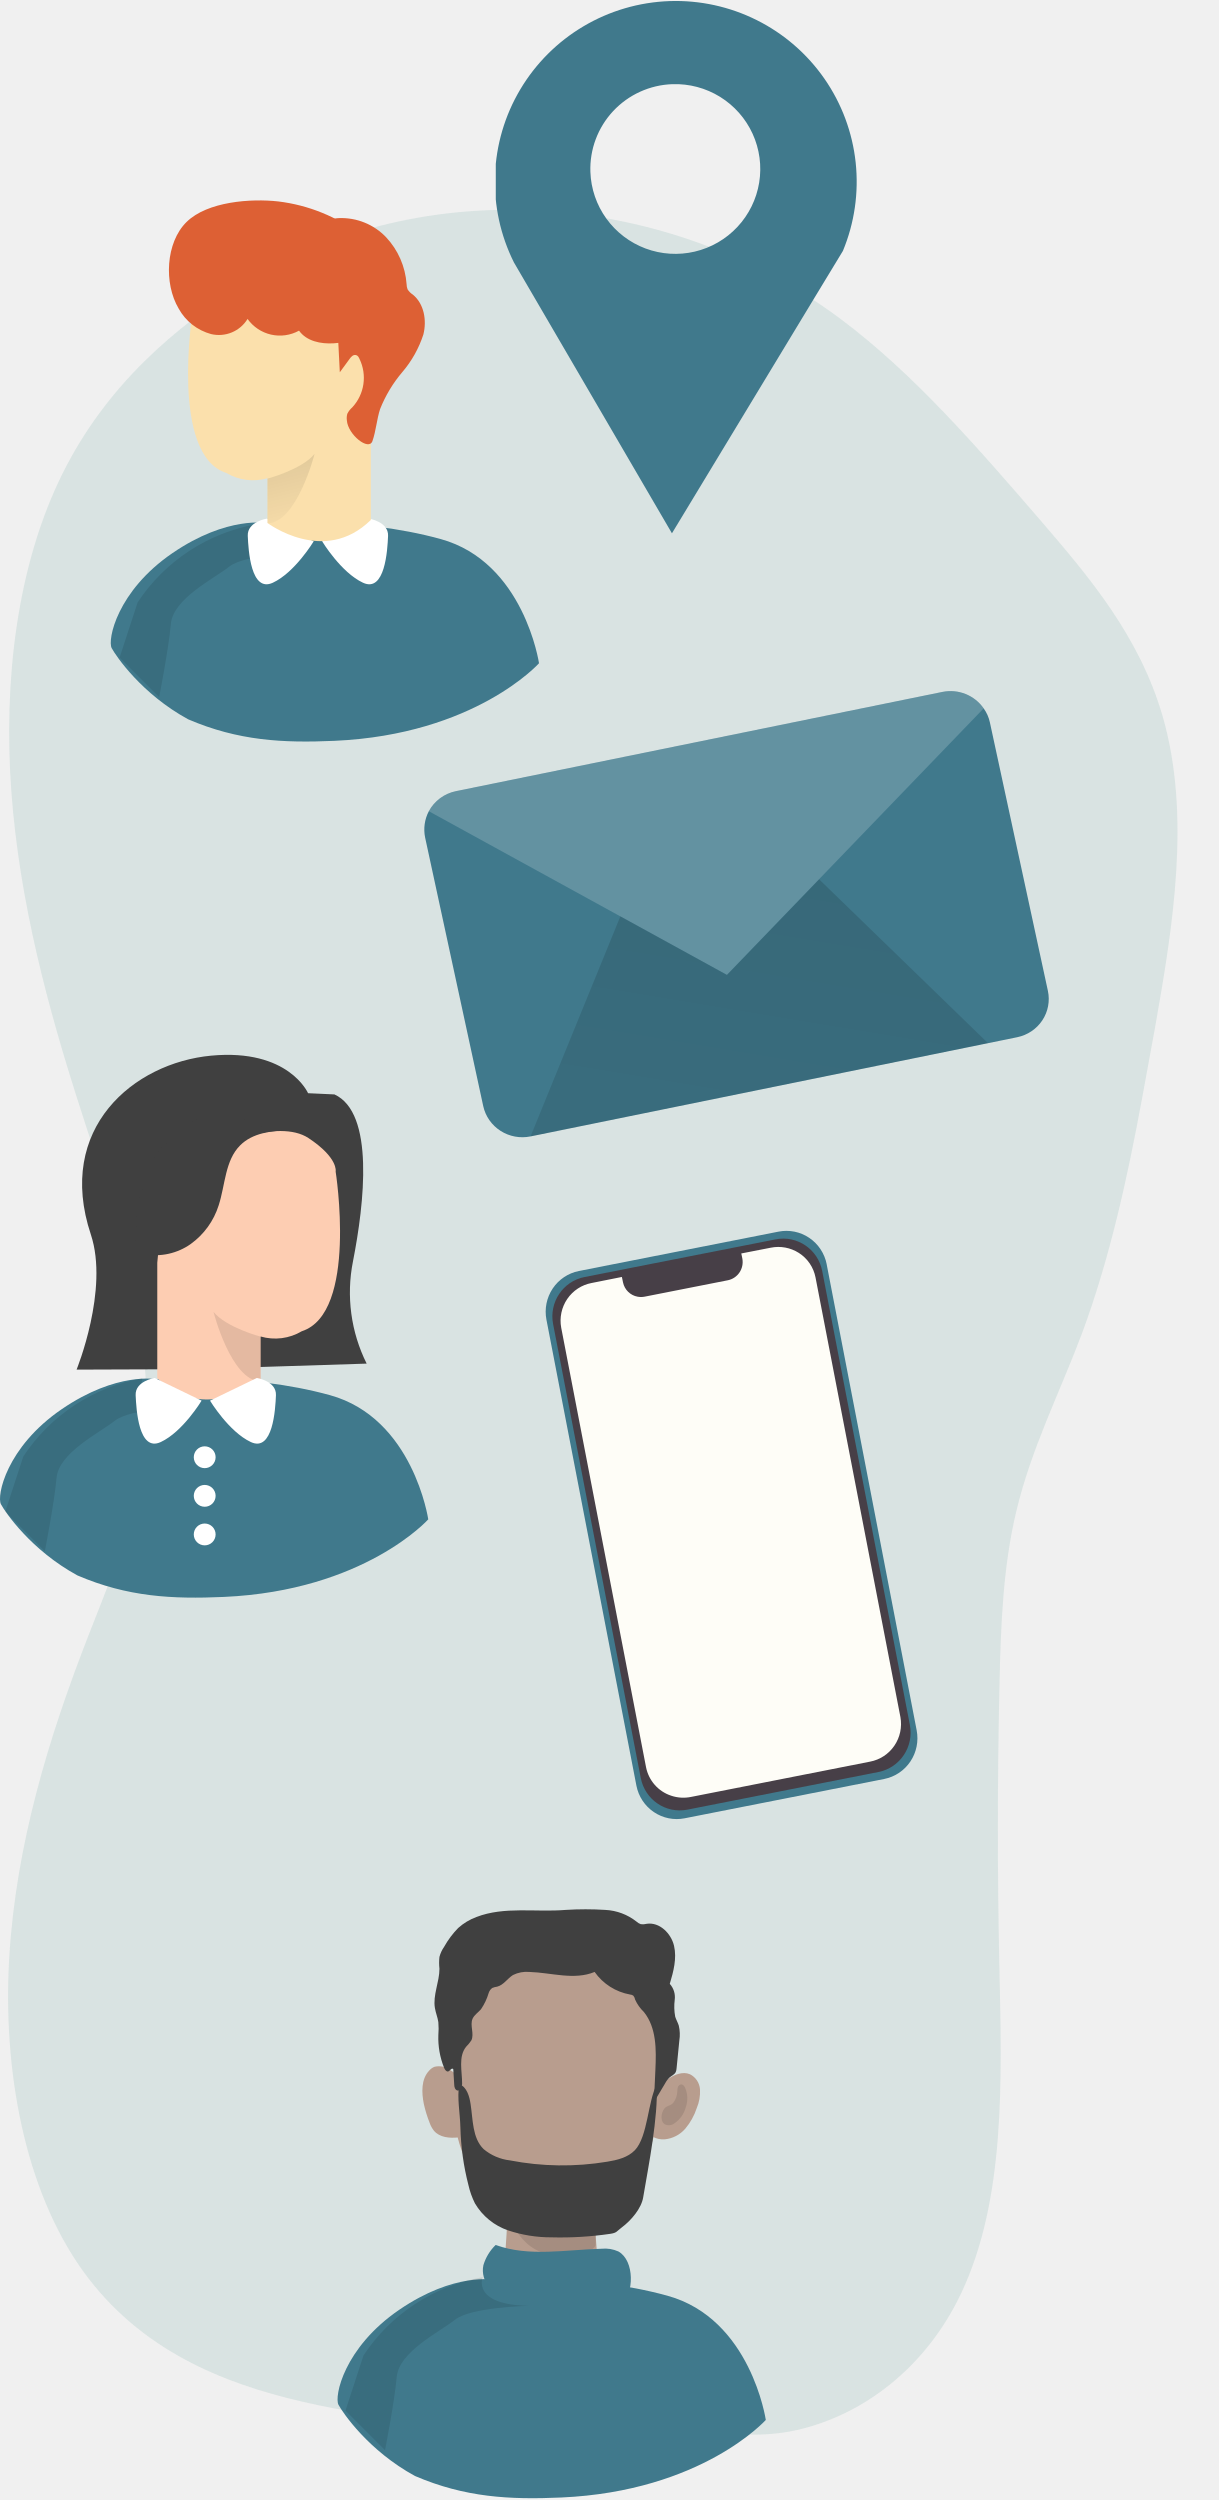
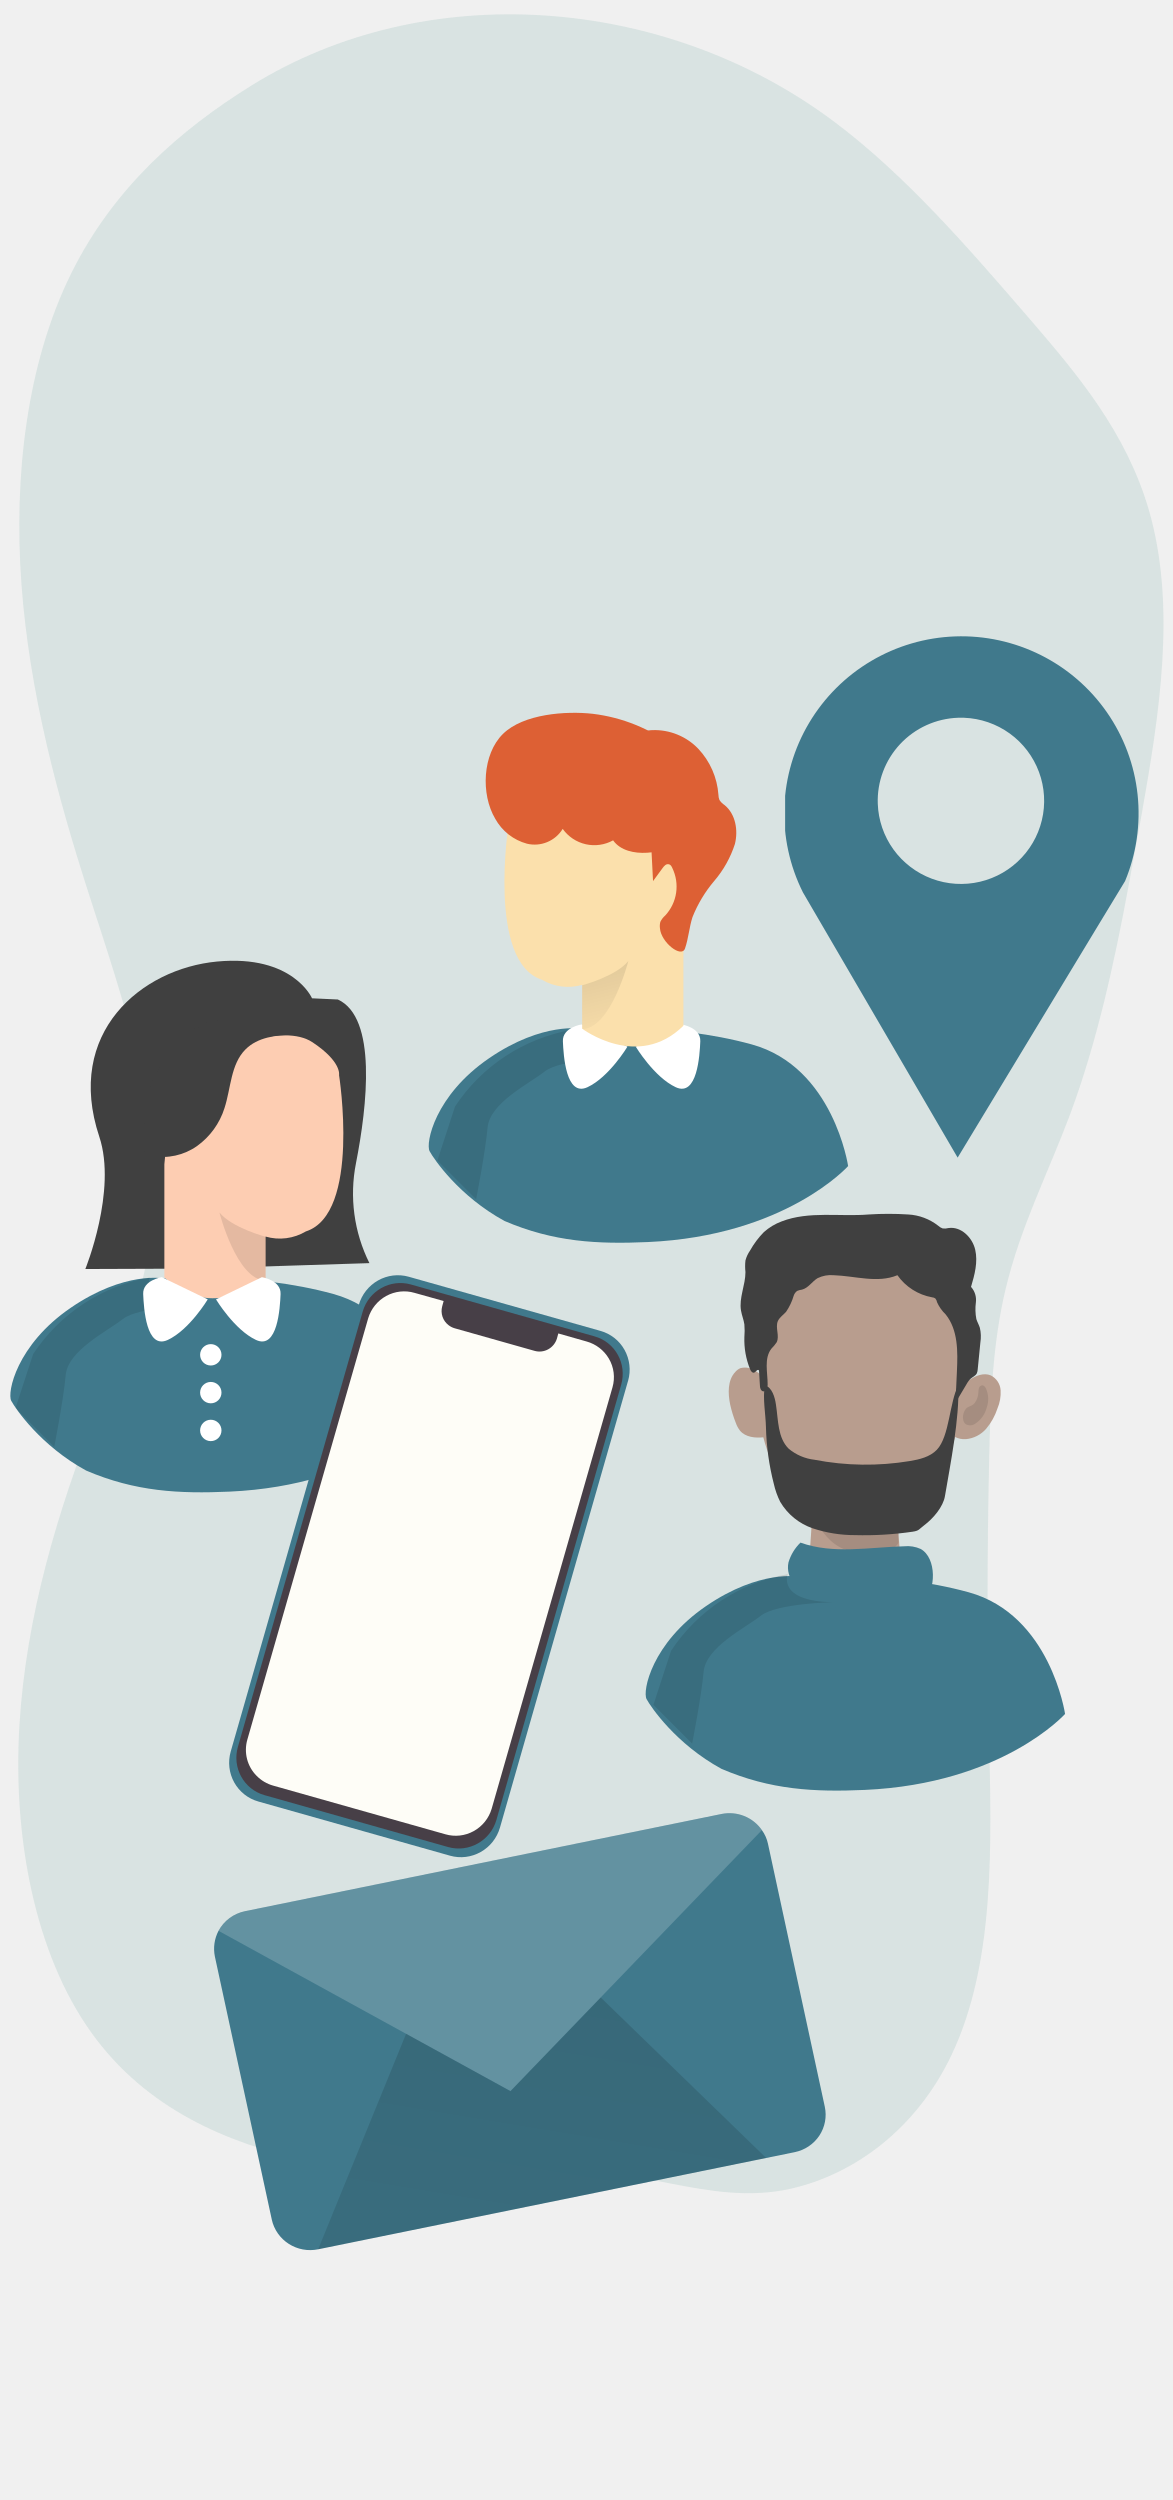
- <svg xmlns="http://www.w3.org/2000/svg" width="231" height="474" viewBox="0 0 231 474" fill="none">
-   <path opacity="0.18" d="M216.541 208.234L218.982 194.903C222.43 175.438 225.821 154.495 220.441 135.815C216.044 120.641 206.52 109.419 197.416 98.827C185.394 84.896 173.264 70.863 159.407 60.496C126.724 36.048 80.376 32.566 46.59 53.614C33.127 61.994 20.068 73.194 11.805 89.893C3.186 107.281 0.617 129.237 2.154 150.101C3.691 170.966 9.052 190.989 15.227 210.15C22.112 231.566 30.262 254.252 27.063 277.159C25.399 289.12 20.745 299.854 16.566 310.619C9.213 329.548 3.025 349.781 1.754 371.121C0.483 392.462 4.656 415.131 15.7 430.535C26.458 445.51 42.14 451.862 57.333 455.36C73.106 459.081 89.176 459.856 105.093 457.661C120.544 455.559 135.185 464.297 151.039 460.749C163.46 457.95 175.47 449.102 182.259 434.758C190.676 416.964 189.948 394.256 189.485 373.104C189.093 355.136 189.1 337.165 189.508 319.193C189.75 308.175 190.175 297.009 192.696 286.522C195.552 274.544 200.933 264.044 205.143 252.816C210.367 238.762 213.708 223.576 216.541 208.234Z" fill="#70A9A1" />
+ <svg xmlns="http://www.w3.org/2000/svg" width="227" height="484" viewBox="0 0 227 484" fill="none">
+   <path opacity="0.18" d="M218.541 171.234L220.982 157.903C224.43 138.438 227.821 117.495 222.441 98.815C218.044 83.641 208.52 72.419 199.416 61.827C187.394 47.896 175.264 33.863 161.407 23.496C128.724 -0.952 82.376 -4.433 48.59 16.614C35.127 24.994 22.068 36.194 13.805 52.893C5.186 70.281 2.617 92.237 4.154 113.101C5.691 133.966 11.052 153.989 17.227 173.15C24.112 194.566 32.262 217.252 29.063 240.159C27.399 252.12 22.745 262.854 18.566 273.619C11.213 292.548 5.025 312.781 3.754 334.121C2.483 355.462 6.656 378.131 17.7 393.535C28.458 408.51 44.14 414.862 59.333 418.36C75.106 422.081 91.176 422.856 107.093 420.661C122.544 418.559 137.185 427.297 153.039 423.749C165.46 420.95 177.47 412.102 184.259 397.758C192.676 379.964 191.948 357.256 191.485 336.104C191.093 318.136 191.1 300.165 191.508 282.193C191.75 271.175 192.175 260.009 194.696 249.522C197.552 237.544 202.933 227.045 207.143 215.816C212.367 201.762 215.708 186.576 218.541 171.234Z" fill="#70A9A1" />
+   <path d="M94.677 204.882C105.177 197.692 112.706 199.192 112.706 199.192C112.706 199.192 129.727 197.842 145.547 202.202C161.367 206.562 164.196 225.752 164.196 225.752C164.196 225.752 152.107 239.272 125.417 240.462C115.676 240.896 107.176 240.462 97.676 236.382C88.876 231.582 84.01 224.425 83.177 222.882C82.344 221.339 84.176 212.072 94.677 204.882Z" fill="#40798C" />
+   <path d="M110.696 199.382C110.696 199.382 108.516 204.592 119.386 204.812C119.386 204.812 108.516 205.032 105.476 207.422C102.436 209.812 94.826 213.502 94.396 218.292C93.966 223.082 92.177 232.182 92.177 232.182L84.677 224.682L88.096 214.212C90.656 210.332 93.98 207.016 97.867 204.466C101.753 201.916 106.118 200.186 110.696 199.382Z" fill="url(#paint0_linear)" fill-opacity="0.1" />
+   <path d="M112.586 198.332C112.586 198.332 108.856 198.902 108.976 201.602C109.096 204.302 109.546 212.432 113.736 210.482C117.926 208.532 121.476 202.632 121.476 202.632L112.586 198.332Z" fill="white" />
+   <path d="M131.957 198.332C131.957 198.332 135.687 198.902 135.577 201.602C135.467 204.302 134.997 212.432 130.817 210.482C126.637 208.532 123.077 202.632 123.077 202.632L131.957 198.332Z" fill="white" />
+   <path d="M98.487 159.412C98.487 159.412 94.247 186.242 104.907 189.672C106.069 190.363 107.361 190.808 108.703 190.98C110.045 191.152 111.407 191.047 112.707 190.672V199.152C112.707 199.152 123.477 207.292 132.307 198.582V176.752C132.307 176.752 131.307 163.402 128.637 164.822C128.027 165.162 122.637 164.602 121.757 154.822C121.757 154.822 109.377 149.322 103.647 153.102C97.917 156.882 98.487 159.412 98.487 159.412Z" fill="#FBE0AC" />
+   <path d="M95.877 158.512C96.525 159.689 97.404 160.723 98.46 161.553C99.517 162.383 100.73 162.991 102.027 163.342C103.334 163.654 104.707 163.544 105.948 163.028C107.189 162.513 108.235 161.618 108.937 160.472C110.008 161.975 111.594 163.032 113.394 163.442C115.194 163.851 117.081 163.584 118.697 162.692C120.117 164.692 122.827 165.242 125.257 165.092C128.372 164.952 131.339 163.72 133.637 161.612C134.754 160.544 135.607 159.231 136.127 157.776C136.648 156.322 136.823 154.766 136.637 153.232C136.107 149.642 133.397 146.752 130.497 144.582C125.913 141.089 120.479 138.883 114.757 138.192C109.587 137.612 101.327 138.192 97.367 142.092C93.407 145.992 93.047 153.752 95.877 158.512Z" fill="#DD6034" />
+   <path d="M112.707 190.752C112.707 190.752 119.237 189.032 121.647 186.052C121.647 186.052 118.317 199.122 112.707 199.232V190.752Z" fill="url(#paint1_linear)" fill-opacity="0.2" />
+   <path d="M125.957 161.332L126.427 170.582L128.287 168.042C128.567 167.652 128.947 167.232 129.417 167.312C129.887 167.392 129.997 167.722 130.157 168.042C130.882 169.532 131.14 171.207 130.898 172.847C130.655 174.487 129.923 176.015 128.797 177.232C128.401 177.573 128.077 177.992 127.847 178.462C127.735 178.869 127.708 179.294 127.767 179.712C127.957 182.412 131.937 185.582 132.617 183.622C133.297 181.662 133.427 179.532 134.067 177.552C135.08 175.005 136.502 172.64 138.277 170.552C140.07 168.456 141.429 166.026 142.277 163.402C142.937 160.742 142.417 157.612 140.277 155.862C139.875 155.605 139.534 155.264 139.277 154.862C139.155 154.542 139.091 154.204 139.087 153.862C138.85 150.54 137.476 147.4 135.197 144.972C134.05 143.772 132.663 142.829 131.125 142.205C129.588 141.581 127.935 141.291 126.277 141.352C125.715 141.355 125.162 141.485 124.657 141.732C124.197 142.05 123.81 142.461 123.518 142.938C123.227 143.415 123.04 143.948 122.967 144.502C121.897 149.502 124.217 154.502 125.087 159.582" fill="#DD6034" />
+   <path d="M13.677 253.199C24.177 246.009 31.706 247.509 31.706 247.509C31.706 247.509 48.727 246.159 64.546 250.519C80.367 254.879 83.197 274.069 83.197 274.069C83.197 274.069 71.106 287.589 44.416 288.779C34.676 289.213 26.176 288.779 16.676 284.699C7.876 279.899 3.01 272.742 2.177 271.199C1.344 269.655 3.176 260.388 13.677 253.199Z" fill="#40798C" />
+   <path d="M68.919 225.182C71.09 214.102 73.04 197.002 65.409 193.502L60.41 193.272C60.41 193.272 56.739 184.772 42.039 186.152C27.34 187.532 12.52 199.922 19.22 220.052C22.7 230.492 16.52 245.682 16.52 245.682L38.139 245.602L71.519 244.542C68.532 238.554 67.618 231.745 68.919 225.182V225.182Z" fill="#404040" />
+   <path d="M65.64 208.132C65.64 208.132 69.88 234.962 59.22 238.402C58.058 239.094 56.766 239.54 55.424 239.712C54.082 239.884 52.72 239.778 51.42 239.402V247.892C51.42 247.892 40.65 256.032 31.82 247.312V225.412C31.82 225.412 32.82 212.072 35.49 213.492C36.1 213.822 41.49 213.262 42.37 203.492C42.37 203.492 54.75 197.982 60.48 201.772C66.21 205.562 65.64 208.132 65.64 208.132Z" fill="#FDCDB2" />
+   <path d="M51.42 239.431C51.42 239.431 44.891 237.711 42.48 234.731C42.48 234.731 45.8 247.801 51.42 247.921V239.431Z" fill="black" fill-opacity="0.1" />
+   <path d="M56.77 200.351C53.46 200.351 49.86 200.821 47.53 203.161C44.65 206.051 44.72 210.651 43.46 214.531C42.529 217.488 40.666 220.063 38.15 221.871C36.889 222.76 35.465 223.388 33.959 223.719C32.453 224.051 30.896 224.079 29.38 223.801C29.068 223.769 28.767 223.673 28.493 223.52C28.22 223.367 27.98 223.16 27.79 222.911C27.579 222.463 27.506 221.962 27.58 221.471C27.87 215.971 28.52 210.281 31.36 205.571C32.944 202.967 35.133 200.782 37.74 199.201C39.254 198.234 40.96 197.607 42.74 197.361C46.24 196.961 49.64 198.521 52.81 200.051" fill="#404040" />
+   <path d="M50.7 247.262C50.7 247.262 54.43 247.832 54.32 250.532C54.21 253.232 53.74 261.362 49.56 259.412C45.38 257.462 41.82 251.562 41.82 251.562L50.7 247.262Z" fill="white" />
+   <path d="M40.81 264.362C41.953 264.362 42.88 263.435 42.88 262.292C42.88 261.148 41.953 260.222 40.81 260.222C39.667 260.222 38.74 261.148 38.74 262.292C38.74 263.435 39.667 264.362 40.81 264.362Z" fill="white" />
+   <path d="M40.81 271.682C41.953 271.682 42.88 270.755 42.88 269.612C42.88 268.468 41.953 267.542 40.81 267.542C39.667 267.542 38.74 268.468 38.74 269.612C38.74 270.755 39.667 271.682 40.81 271.682Z" fill="white" />
+   <path d="M40.81 279.001C41.953 279.001 42.88 278.075 42.88 276.931C42.88 275.788 41.953 274.861 40.81 274.861C39.667 274.861 38.74 275.788 38.74 276.931C38.74 278.075 39.667 279.001 40.81 279.001Z" fill="white" />
+   <path d="M29.02 247.312C29.02 247.312 26.84 252.522 37.709 252.742C37.709 252.742 26.84 252.962 23.799 255.352C20.759 257.742 13.149 261.432 12.72 266.222C12.29 271.012 10.5 280.111 10.5 280.111L3 272.611L6.42 262.142C8.979 258.262 12.304 254.945 16.19 252.395C20.076 249.845 24.442 248.115 29.02 247.312Z" fill="url(#paint2_linear)" fill-opacity="0.1" />
+   <path d="M31.33 247.262C31.33 247.262 27.6 247.832 27.72 250.532C27.84 253.232 28.29 261.362 32.48 259.412C36.67 257.462 40.22 251.562 40.22 251.562L31.33 247.262Z" fill="white" />
+   <path d="M136.677 310.947C147.177 303.758 154.706 305.258 154.706 305.258C154.706 305.258 171.727 303.908 187.547 308.268C203.367 312.628 206.196 331.818 206.196 331.818C206.196 331.818 194.107 345.338 167.417 346.528C157.676 346.962 149.176 346.528 139.676 342.447C130.876 337.647 126.01 330.491 125.177 328.947C124.344 327.404 126.176 318.137 136.677 310.947Z" fill="#40798C" />
+   <path d="M157.29 290.19C157.29 290.19 157.07 302.38 155.99 304.87C154.91 307.36 164.46 314.97 174.24 308.02L174.89 304.97C174.89 304.97 173.16 296.5 174.24 289.11C175.32 281.72 157.29 290.19 157.29 290.19Z" fill="#B89D8E" />
+   <path d="M157.14 291.79C157.14 291.79 158.85 299.98 166.09 300.55C173.33 301.12 173.92 298.67 173.92 298.67L174.1 288.17L157.14 291.79Z" fill="url(#paint3_linear)" fill-opacity="0.1" />
+   <path d="M146.28 265.43C145.864 265.129 145.387 264.922 144.882 264.826C144.377 264.729 143.858 264.744 143.36 264.87C142.974 265.031 142.631 265.281 142.36 265.6C140.84 267.21 140.92 269.75 141.36 271.92C141.631 273.137 141.998 274.331 142.46 275.49C142.645 276.028 142.919 276.532 143.27 276.98C144.34 278.27 146.27 278.44 147.92 278.25C148.416 278.25 148.905 278.132 149.347 277.906C149.788 277.68 150.17 277.352 150.46 276.95C150.611 276.605 150.699 276.236 150.72 275.86C151.14 271.49 150.11 267.75 146.28 265.43Z" fill="#B89D8E" />
+   <path d="M187.61 267.21C188.84 266.35 190.44 265.69 191.82 266.28C192.36 266.553 192.82 266.962 193.153 267.467C193.487 267.972 193.682 268.556 193.72 269.16C193.789 270.372 193.577 271.583 193.1 272.7C192.629 274.135 191.885 275.466 190.91 276.62C189.914 277.762 188.518 278.478 187.01 278.62C186.257 278.676 185.503 278.519 184.836 278.165C184.169 277.811 183.616 277.275 183.24 276.62C182.873 275.741 182.702 274.792 182.74 273.84C182.671 273.104 182.756 272.361 182.99 271.66C183.58 270.21 186.35 268.08 187.61 267.21Z" fill="#B89D8E" />
+   <path d="M186.34 271.32C184.78 284.39 177.51 295.15 166.63 295.15C155.75 295.15 146.93 284.48 146.93 271.32C146.93 258.16 153.93 243.32 164.81 243.32C175.69 243.32 189.52 244.59 186.34 271.32Z" fill="#B89D8E" />
+   <path d="M146.94 265.31L147.12 268.23C147.12 268.69 147.27 269.23 147.72 269.36C148.17 269.49 148.61 268.68 148.62 268.08C148.62 265.68 147.87 262.97 149.36 261.08C149.733 260.711 150.068 260.306 150.36 259.87C150.98 258.62 150.04 257.03 150.6 255.75C150.93 255.02 151.66 254.57 152.19 253.96C152.84 253.007 153.336 251.957 153.66 250.85C153.78 250.478 154.014 250.152 154.33 249.92C154.63 249.795 154.946 249.711 155.27 249.67C156.49 249.36 157.21 248.11 158.27 247.46C159.229 246.983 160.302 246.782 161.37 246.88C165.54 247.01 169.88 248.49 173.74 246.88C175.326 249.134 177.737 250.672 180.45 251.16C180.676 251.173 180.894 251.25 181.08 251.38C181.258 251.595 181.375 251.854 181.42 252.13C181.818 253.009 182.381 253.804 183.08 254.47C185.49 257.47 185.44 261.62 185.26 265.47L184.98 271.58L187.11 268C187.329 267.582 187.616 267.204 187.96 266.88C188.35 266.55 188.87 266.35 189.11 265.88C189.211 265.646 189.268 265.395 189.28 265.14L189.8 259.9C189.952 258.956 189.918 257.991 189.7 257.06C189.52 256.48 189.2 255.95 189.02 255.37C188.819 254.305 188.789 253.215 188.93 252.14C188.999 251.602 188.95 251.055 188.788 250.537C188.626 250.019 188.354 249.543 187.99 249.14C188.69 246.8 189.35 244.32 188.8 241.94C188.25 239.56 186.04 237.39 183.63 237.75C183.265 237.847 182.885 237.874 182.51 237.83C182.194 237.722 181.904 237.548 181.66 237.32C179.978 235.996 177.927 235.227 175.79 235.12C173.272 234.96 170.747 234.96 168.23 235.12C162.57 235.59 156.63 234.42 151.34 236.46C150.066 236.93 148.892 237.635 147.88 238.54C146.835 239.606 145.937 240.807 145.21 242.11C144.804 242.69 144.502 243.336 144.32 244.02C144.234 244.771 144.234 245.529 144.32 246.28C144.32 248.79 143.04 251.28 143.46 253.73C143.61 254.64 143.98 255.49 144.11 256.4C144.18 257.229 144.18 258.061 144.11 258.89C144.041 260.986 144.408 263.074 145.19 265.02C145.32 265.35 145.53 265.73 145.89 265.76C146.25 265.79 146.62 264.92 146.94 265.31Z" fill="#404040" />
+   <path d="M149.81 287.27C150.08 288.48 150.497 289.652 151.05 290.76C152.471 293.171 154.71 294.991 157.36 295.89C159.995 296.766 162.754 297.209 165.53 297.2C169.256 297.301 172.983 297.08 176.67 296.54C177.99 296.35 177.89 296.06 178.95 295.27C180.66 293.99 182.62 291.71 182.95 289.6C184.01 283.33 185.78 274.6 185.52 268.24C183.82 271.38 183.84 278.1 181.37 280.68C180.03 282.07 178.03 282.55 176.13 282.86C170.018 283.873 163.773 283.788 157.69 282.61C155.85 282.402 154.112 281.658 152.69 280.47C150.53 278.34 150.69 274.91 150.22 271.91C150.03 270.59 149.52 268.62 148.07 268.18C147.63 270.81 148.23 273.69 148.29 276.34C148.38 280.029 148.89 283.697 149.81 287.27V287.27Z" fill="#404040" />
+   <path d="M144.93 269.62C144.934 269.32 144.897 269.02 144.82 268.73C144.779 268.586 144.695 268.457 144.578 268.363C144.462 268.268 144.319 268.211 144.17 268.2C143.85 268.2 143.62 268.5 143.47 268.78C142.932 269.966 142.878 271.315 143.32 272.54C143.647 273.79 144.419 274.878 145.49 275.6C145.751 275.795 146.063 275.913 146.388 275.939C146.713 275.966 147.04 275.9 147.33 275.75C148.33 275.06 147.94 273.04 147.04 272.48C146.49 272.14 146.04 272.18 145.61 271.58C145.198 271.006 144.962 270.326 144.93 269.62V269.62Z" fill="url(#paint4_linear)" />
+   <path d="M189.411 269.62C189.406 269.32 189.443 269.02 189.521 268.73C189.561 268.586 189.646 268.457 189.762 268.363C189.878 268.268 190.021 268.211 190.171 268.2C190.491 268.2 190.721 268.5 190.871 268.78C191.408 269.966 191.462 271.315 191.021 272.54C190.693 273.79 189.921 274.878 188.851 275.6C188.589 275.795 188.277 275.913 187.952 275.939C187.627 275.966 187.3 275.9 187.011 275.75C186.011 275.06 186.411 273.04 187.301 272.48C187.851 272.14 188.301 272.18 188.731 271.58C189.142 271.006 189.378 270.326 189.411 269.62V269.62Z" fill="url(#paint5_linear)" fill-opacity="0.1" />
+   <path d="M178.25 299.88C177.248 299.426 176.144 299.247 175.05 299.36C168.3 299.54 161.32 300.94 154.97 298.65C153.881 299.707 153.083 301.026 152.65 302.48C152 305.55 154.59 308.4 157.39 309.8C162.12 312.18 167.66 312.13 172.94 311.8C175.01 311.68 177.25 311.47 178.79 310.07C181.24 307.89 181.37 301.63 178.25 299.88Z" fill="#40798C" />
+   <path d="M152.52 304.76C152.52 304.76 150.34 309.97 161.21 310.19C161.21 310.19 150.34 310.41 147.3 312.8C144.26 315.19 136.65 318.88 136.22 323.67C135.79 328.46 134 337.56 134 337.56L126.5 330.06L129.92 319.59C132.479 315.71 135.804 312.394 139.69 309.844C143.576 307.294 147.942 305.564 152.52 304.76Z" fill="url(#paint6_linear)" fill-opacity="0.1" />
+   <path d="M61.591 435.464L153.853 416.659C155.815 416.257 157.53 415.106 158.623 413.458C159.715 411.81 160.096 409.799 159.681 407.867L148.68 356.96C148.479 356.006 148.078 355.103 147.501 354.31C146.66 353.089 145.469 352.14 144.082 351.583C142.694 351.026 141.172 350.887 139.708 351.182L47.429 370.005C46.342 370.23 45.319 370.687 44.434 371.344C43.548 372.002 42.821 372.843 42.304 373.809C41.501 375.342 41.254 377.101 41.602 378.796L52.621 429.72C52.83 430.674 53.227 431.58 53.791 432.385C54.354 433.191 55.073 433.88 55.906 434.413C56.739 434.947 57.67 435.314 58.645 435.494C59.621 435.674 60.622 435.664 61.591 435.464Z" fill="#40798C" />
+   <path d="M42.304 373.809L98.826 404.841L147.501 354.31C146.66 353.089 145.469 352.14 144.082 351.583C142.694 351.026 141.172 350.887 139.708 351.182L47.429 370.005C46.342 370.23 45.319 370.687 44.434 371.344C43.548 372.002 42.821 372.843 42.304 373.809Z" fill="url(#paint7_linear)" fill-opacity="0.45" />
+   <path d="M116.3 386.714L148.316 417.771L61.592 435.464L78.623 393.736L98.827 404.841L116.3 386.714Z" fill="url(#paint8_linear)" fill-opacity="0.45" />
  <g clip-path="url(#clip0)">
-     <path d="M126.921 0.208C121.181 0.411 115.585 2.051 110.645 4.976C105.705 7.901 101.58 12.018 98.646 16.95C95.713 21.881 94.065 27.469 93.855 33.202C93.645 38.934 94.879 44.628 97.444 49.761L99.631 53.513L127.399 101.115L154.506 56.324L159.818 47.569C162.015 42.269 162.846 36.503 162.233 30.8C161.62 25.096 159.584 19.637 156.311 14.924C153.038 10.21 148.632 6.393 143.499 3.822C138.365 1.251 132.668 0.008 126.929 0.207L126.921 0.208ZM127.475 15.958C130.659 15.847 133.805 16.682 136.515 18.356C139.224 20.031 141.376 22.471 142.697 25.367C144.019 28.263 144.451 31.485 143.939 34.627C143.427 37.768 141.994 40.687 139.821 43.015C137.649 45.343 134.834 46.975 131.732 47.705C128.631 48.435 125.383 48.23 122.398 47.116C119.413 46.002 116.827 44.029 114.964 41.447C113.102 38.864 112.049 35.788 111.937 32.607C111.862 30.495 112.205 28.388 112.946 26.408C113.687 24.428 114.81 22.613 116.253 21.067C117.696 19.521 119.43 18.274 121.355 17.398C123.281 16.521 125.36 16.032 127.475 15.958Z" fill="#40798C" />
+     <path d="M121.588 267.341L96.792 353.824C96.217 355.828 94.877 357.526 93.066 358.546C91.255 359.567 89.121 359.825 87.134 359.264L50.013 348.772C48.025 348.214 46.346 346.885 45.342 345.074C44.339 343.264 44.095 341.121 44.662 339.116V339.116L69.467 252.617C70.041 250.614 71.38 248.916 73.19 247.895C75 246.874 77.132 246.615 79.119 247.174V247.174L116.238 257.658C117.223 257.932 118.143 258.4 118.946 259.033C119.749 259.667 120.419 260.455 120.917 261.351C121.415 262.248 121.732 263.236 121.849 264.259C121.967 265.282 121.883 266.32 121.602 267.313V267.313L121.588 267.341Z" fill="#40798C" />
+     <path d="M115.114 258.723L79.553 248.676C75.553 247.546 71.373 249.899 70.216 253.933L46.059 338.193C44.902 342.227 47.207 346.413 51.207 347.543L86.768 357.591C90.768 358.721 94.948 356.367 96.105 352.334L120.263 268.074C121.419 264.04 119.114 259.854 115.114 258.723Z" fill="#473F47" />
+     <path d="M118.577 268.592L95.183 350.184C94.634 352.028 93.381 353.584 91.7 354.508C90.018 355.433 88.046 355.651 86.217 355.114L52.9 345.7C51.676 345.361 50.565 344.704 49.677 343.795C48.786 342.903 48.15 341.786 47.833 340.56C47.517 339.334 47.532 338.042 47.877 336.818L71.279 255.224C71.831 253.379 73.087 251.824 74.77 250.9C76.453 249.977 78.427 249.76 80.257 250.299L85.889 251.875L85.605 252.917C85.43 253.579 85.453 254.278 85.671 254.924C85.89 255.57 86.295 256.135 86.834 256.547C87.192 256.828 87.601 257.036 88.039 257.16L103.506 261.53C104.389 261.778 105.335 261.666 106.142 261.219C106.949 260.773 107.552 260.026 107.821 259.141L108.091 258.156L113.584 259.719C115.378 260.22 116.909 261.394 117.862 263C118.356 263.83 118.675 264.755 118.798 265.717C118.921 266.679 118.846 267.657 118.577 268.592V268.592Z" fill="#FEFDF7" />
  </g>
-   <path d="M32.677 104.882C43.177 97.692 50.706 99.192 50.706 99.192C50.706 99.192 67.727 97.842 83.546 102.202C99.367 106.562 102.196 125.752 102.196 125.752C102.196 125.752 90.106 139.272 63.416 140.462C53.676 140.896 45.176 140.462 35.676 136.382C26.876 131.582 22.01 124.425 21.177 122.882C20.344 121.339 22.176 112.072 32.677 104.882Z" fill="#40798C" />
-   <path d="M48.696 99.382C48.696 99.382 46.516 104.592 57.386 104.812C57.386 104.812 46.516 105.032 43.476 107.422C40.436 109.812 32.826 113.502 32.396 118.292C31.966 123.082 30.177 132.182 30.177 132.182L22.677 124.682L26.096 114.212C28.656 110.332 31.98 107.016 35.867 104.466C39.753 101.916 44.118 100.186 48.696 99.382Z" fill="url(#paint0_linear)" fill-opacity="0.1" />
-   <path d="M50.587 98.332C50.587 98.332 46.856 98.902 46.977 101.602C47.096 104.302 47.547 112.432 51.736 110.482C55.926 108.532 59.477 102.632 59.477 102.632L50.587 98.332Z" fill="white" />
-   <path d="M69.957 98.332C69.957 98.332 73.687 98.902 73.577 101.602C73.467 104.302 72.997 112.432 68.817 110.482C64.637 108.532 61.077 102.632 61.077 102.632L69.957 98.332Z" fill="white" />
-   <path d="M36.487 59.412C36.487 59.412 32.247 86.242 42.907 89.672C44.069 90.363 45.361 90.808 46.703 90.98C48.044 91.152 49.407 91.047 50.707 90.672V99.152C50.707 99.152 61.477 107.292 70.307 98.582V76.752C70.307 76.752 69.307 63.402 66.637 64.822C66.027 65.162 60.637 64.602 59.757 54.822C59.757 54.822 47.377 49.322 41.647 53.102C35.917 56.882 36.487 59.412 36.487 59.412Z" fill="#FBE0AC" />
-   <path d="M33.877 58.512C34.525 59.689 35.404 60.723 36.46 61.553C37.517 62.383 38.73 62.991 40.027 63.342C41.334 63.654 42.707 63.544 43.948 63.028C45.189 62.513 46.235 61.618 46.937 60.472C48.008 61.975 49.594 63.032 51.394 63.442C53.194 63.851 55.081 63.584 56.697 62.692C58.117 64.692 60.827 65.242 63.257 65.092C66.372 64.952 69.339 63.72 71.637 61.612C72.754 60.544 73.607 59.231 74.127 57.776C74.648 56.322 74.823 54.766 74.637 53.232C74.107 49.642 71.397 46.752 68.497 44.582C63.913 41.089 58.479 38.883 52.757 38.192C47.587 37.612 39.327 38.192 35.367 42.092C31.407 45.992 31.047 53.752 33.877 58.512Z" fill="#DD6034" />
-   <path d="M50.707 90.752C50.707 90.752 57.237 89.032 59.647 86.052C59.647 86.052 56.317 99.122 50.707 99.232V90.752Z" fill="url(#paint1_linear)" fill-opacity="0.2" />
-   <path d="M63.957 61.332L64.427 70.582L66.287 68.042C66.567 67.652 66.947 67.232 67.417 67.312C67.887 67.392 67.997 67.722 68.157 68.042C68.882 69.532 69.14 71.207 68.898 72.847C68.655 74.487 67.923 76.015 66.797 77.232C66.401 77.573 66.077 77.992 65.847 78.462C65.735 78.869 65.708 79.294 65.767 79.712C65.957 82.412 69.937 85.582 70.617 83.622C71.297 81.662 71.427 79.532 72.067 77.552C73.08 75.005 74.502 72.64 76.277 70.552C78.07 68.456 79.429 66.026 80.277 63.402C80.937 60.742 80.417 57.612 78.277 55.862C77.875 55.605 77.534 55.264 77.277 54.862C77.155 54.542 77.091 54.204 77.087 53.862C76.85 50.54 75.476 47.4 73.197 44.972C72.05 43.772 70.663 42.829 69.125 42.205C67.588 41.581 65.935 41.291 64.277 41.352C63.715 41.355 63.162 41.485 62.657 41.732C62.197 42.05 61.809 42.461 61.519 42.938C61.227 43.415 61.039 43.948 60.967 44.502C59.897 49.502 62.217 54.502 63.087 59.582" fill="#DD6034" />
-   <path d="M11.677 267.199C22.177 260.009 29.706 261.509 29.706 261.509C29.706 261.509 46.727 260.159 62.547 264.519C78.367 268.879 81.197 288.069 81.197 288.069C81.197 288.069 69.106 301.589 42.416 302.779C32.676 303.213 24.176 302.779 14.676 298.699C5.876 293.899 1.01 286.742 0.177 285.199C-0.656 283.655 1.176 274.388 11.677 267.199Z" fill="#40798C" />
-   <path d="M66.919 239.182C69.09 228.102 71.04 211.002 63.41 207.502L58.41 207.272C58.41 207.272 54.739 198.772 40.039 200.152C25.34 201.532 10.52 213.922 17.22 234.052C20.7 244.492 14.52 259.682 14.52 259.682L36.139 259.602L69.519 258.542C66.532 252.554 65.618 245.745 66.919 239.182Z" fill="#404040" />
-   <path d="M63.64 222.132C63.64 222.132 67.88 248.962 57.22 252.402C56.058 253.094 54.766 253.54 53.424 253.712C52.082 253.884 50.72 253.778 49.42 253.402V261.892C49.42 261.892 38.65 270.032 29.82 261.312V239.412C29.82 239.412 30.82 226.072 33.49 227.492C34.1 227.822 39.49 227.262 40.37 217.492C40.37 217.492 52.75 211.982 58.48 215.772C64.21 219.562 63.64 222.132 63.64 222.132Z" fill="#FDCDB2" />
-   <path d="M49.42 253.431C49.42 253.431 42.891 251.711 40.48 248.731C40.48 248.731 43.8 261.801 49.42 261.921V253.431Z" fill="black" fill-opacity="0.1" />
-   <path d="M54.77 214.351C51.46 214.351 47.86 214.821 45.53 217.161C42.65 220.051 42.72 224.651 41.46 228.531C40.529 231.488 38.666 234.063 36.15 235.871C34.889 236.76 33.465 237.388 31.959 237.719C30.453 238.051 28.896 238.079 27.38 237.801C27.068 237.769 26.767 237.673 26.493 237.52C26.22 237.367 25.98 237.16 25.79 236.911C25.579 236.463 25.506 235.962 25.58 235.471C25.87 229.971 26.52 224.281 29.36 219.571C30.945 216.967 33.133 214.782 35.74 213.201C37.254 212.234 38.96 211.607 40.74 211.361C44.24 210.961 47.64 212.521 50.81 214.051" fill="#404040" />
-   <path d="M48.7 261.262C48.7 261.262 52.43 261.832 52.32 264.532C52.21 267.232 51.74 275.362 47.56 273.412C43.38 271.462 39.82 265.562 39.82 265.562L48.7 261.262Z" fill="white" />
-   <path d="M38.81 278.362C39.953 278.362 40.88 277.435 40.88 276.292C40.88 275.148 39.953 274.222 38.81 274.222C37.667 274.222 36.74 275.148 36.74 276.292C36.74 277.435 37.667 278.362 38.81 278.362Z" fill="white" />
-   <path d="M38.81 285.682C39.953 285.682 40.88 284.755 40.88 283.612C40.88 282.468 39.953 281.542 38.81 281.542C37.667 281.542 36.74 282.468 36.74 283.612C36.74 284.755 37.667 285.682 38.81 285.682Z" fill="white" />
-   <path d="M38.81 293.001C39.953 293.001 40.88 292.075 40.88 290.931C40.88 289.788 39.953 288.861 38.81 288.861C37.667 288.861 36.74 289.788 36.74 290.931C36.74 292.075 37.667 293.001 38.81 293.001Z" fill="white" />
-   <path d="M27.02 261.312C27.02 261.312 24.84 266.522 35.709 266.742C35.709 266.742 24.84 266.962 21.799 269.352C18.759 271.742 11.149 275.432 10.72 280.222C10.29 285.012 8.5 294.111 8.5 294.111L1 286.611L4.42 276.142C6.979 272.262 10.304 268.945 14.19 266.395C18.076 263.845 22.442 262.115 27.02 261.312Z" fill="url(#paint2_linear)" fill-opacity="0.1" />
-   <path d="M29.33 261.262C29.33 261.262 25.6 261.832 25.72 264.532C25.84 267.232 26.29 275.362 30.48 273.412C34.67 271.462 38.22 265.562 38.22 265.562L29.33 261.262Z" fill="white" />
-   <path d="M75.677 437.947C86.177 430.758 93.707 432.258 93.707 432.258C93.707 432.258 110.727 430.908 126.547 435.268C142.367 439.628 145.196 458.818 145.196 458.818C145.196 458.818 133.107 472.338 106.417 473.528C96.676 473.962 88.176 473.528 78.676 469.447C69.876 464.647 65.01 457.491 64.177 455.947C63.344 454.404 65.176 445.137 75.677 437.947Z" fill="#40798C" />
-   <path d="M96.29 417.19C96.29 417.19 96.07 429.38 94.99 431.87C93.91 434.36 103.46 441.97 113.24 435.02L113.89 431.97C113.89 431.97 112.16 423.5 113.24 416.11C114.32 408.72 96.29 417.19 96.29 417.19Z" fill="#B89D8E" />
-   <path d="M96.14 418.79C96.14 418.79 97.85 426.98 105.09 427.55C112.33 428.12 112.92 425.67 112.92 425.67L113.1 415.17L96.14 418.79Z" fill="url(#paint3_linear)" fill-opacity="0.1" />
-   <path d="M85.28 392.43C84.864 392.129 84.386 391.922 83.882 391.826C83.377 391.729 82.858 391.744 82.36 391.87C81.974 392.031 81.631 392.281 81.36 392.6C79.84 394.21 79.92 396.75 80.36 398.92C80.631 400.137 80.999 401.331 81.46 402.49C81.645 403.028 81.919 403.532 82.27 403.98C83.34 405.27 85.27 405.44 86.92 405.25C87.416 405.25 87.905 405.132 88.347 404.906C88.788 404.68 89.17 404.352 89.46 403.95C89.611 403.605 89.699 403.236 89.72 402.86C90.14 398.49 89.11 394.75 85.28 392.43Z" fill="#B89D8E" />
-   <path d="M126.61 394.21C127.84 393.35 129.44 392.69 130.82 393.28C131.36 393.553 131.82 393.962 132.153 394.467C132.487 394.972 132.682 395.556 132.72 396.16C132.789 397.372 132.577 398.583 132.1 399.7C131.629 401.135 130.885 402.466 129.91 403.62C128.914 404.762 127.518 405.478 126.01 405.62C125.257 405.676 124.503 405.519 123.836 405.165C123.169 404.811 122.616 404.275 122.24 403.62C121.873 402.741 121.702 401.792 121.74 400.84C121.671 400.104 121.756 399.361 121.99 398.66C122.58 397.21 125.35 395.08 126.61 394.21Z" fill="#B89D8E" />
-   <path d="M125.34 398.32C123.78 411.39 116.51 422.15 105.63 422.15C94.75 422.15 85.93 411.48 85.93 398.32C85.93 385.16 92.93 370.32 103.81 370.32C114.69 370.32 128.52 371.59 125.34 398.32Z" fill="#B89D8E" />
-   <path d="M85.94 392.31L86.12 395.23C86.12 395.69 86.27 396.23 86.72 396.36C87.17 396.49 87.61 395.68 87.62 395.08C87.62 392.68 86.87 389.97 88.36 388.08C88.733 387.711 89.067 387.306 89.36 386.87C89.98 385.62 89.04 384.03 89.6 382.75C89.93 382.02 90.66 381.57 91.19 380.96C91.84 380.007 92.336 378.957 92.66 377.85C92.78 377.478 93.014 377.152 93.33 376.92C93.63 376.795 93.947 376.711 94.27 376.67C95.49 376.36 96.21 375.11 97.27 374.46C98.229 373.983 99.302 373.782 100.37 373.88C104.54 374.01 108.88 375.49 112.74 373.88C114.326 376.134 116.737 377.672 119.45 378.16C119.676 378.173 119.894 378.25 120.08 378.38C120.258 378.595 120.375 378.854 120.42 379.13C120.818 380.009 121.381 380.804 122.08 381.47C124.49 384.47 124.44 388.62 124.26 392.47L123.98 398.58L126.11 395C126.329 394.582 126.616 394.204 126.96 393.88C127.35 393.55 127.87 393.35 128.11 392.88C128.211 392.646 128.268 392.395 128.28 392.14L128.8 386.9C128.952 385.956 128.918 384.991 128.7 384.06C128.52 383.48 128.2 382.95 128.02 382.37C127.819 381.305 127.789 380.215 127.93 379.14C127.999 378.602 127.95 378.055 127.788 377.537C127.626 377.019 127.354 376.543 126.99 376.14C127.69 373.8 128.35 371.32 127.8 368.94C127.25 366.56 125.04 364.39 122.63 364.75C122.265 364.847 121.885 364.874 121.51 364.83C121.194 364.722 120.904 364.548 120.66 364.32C118.978 362.996 116.927 362.227 114.79 362.12C112.272 361.96 109.747 361.96 107.23 362.12C101.57 362.59 95.63 361.42 90.34 363.46C89.066 363.93 87.892 364.635 86.88 365.54C85.835 366.606 84.937 367.807 84.21 369.11C83.803 369.69 83.502 370.336 83.32 371.02C83.234 371.771 83.234 372.529 83.32 373.28C83.32 375.79 82.04 378.28 82.46 380.73C82.61 381.64 82.98 382.49 83.11 383.4C83.18 384.229 83.18 385.061 83.11 385.89C83.041 387.986 83.408 390.074 84.19 392.02C84.32 392.35 84.53 392.73 84.89 392.76C85.25 392.79 85.62 391.92 85.94 392.31Z" fill="#404040" />
-   <path d="M88.81 414.27C89.08 415.48 89.497 416.652 90.05 417.76C91.471 420.171 93.71 421.991 96.36 422.89C98.995 423.766 101.754 424.209 104.53 424.2C108.256 424.301 111.983 424.08 115.67 423.54C116.99 423.35 116.89 423.06 117.95 422.27C119.66 420.99 121.62 418.71 121.95 416.6C123.01 410.33 124.78 401.6 124.52 395.24C122.82 398.38 122.84 405.1 120.37 407.68C119.03 409.07 117.03 409.55 115.13 409.86C109.018 410.873 102.773 410.788 96.69 409.61C94.85 409.402 93.112 408.658 91.69 407.47C89.53 405.34 89.69 401.91 89.22 398.91C89.03 397.59 88.52 395.62 87.07 395.18C86.63 397.81 87.23 400.69 87.29 403.34C87.379 407.029 87.889 410.697 88.81 414.27Z" fill="#404040" />
-   <path d="M83.93 396.62C83.934 396.32 83.897 396.02 83.82 395.73C83.779 395.586 83.695 395.457 83.578 395.363C83.462 395.268 83.319 395.211 83.17 395.2C82.85 395.2 82.62 395.5 82.47 395.78C81.932 396.966 81.878 398.315 82.32 399.54C82.647 400.79 83.419 401.878 84.49 402.6C84.751 402.795 85.063 402.913 85.388 402.939C85.713 402.966 86.04 402.9 86.33 402.75C87.33 402.06 86.94 400.04 86.04 399.48C85.49 399.14 85.04 399.18 84.61 398.58C84.198 398.006 83.962 397.326 83.93 396.62Z" fill="url(#paint4_linear)" />
-   <path d="M128.411 396.62C128.406 396.32 128.443 396.02 128.521 395.73C128.561 395.586 128.646 395.457 128.762 395.363C128.878 395.268 129.021 395.211 129.171 395.2C129.491 395.2 129.721 395.5 129.871 395.78C130.408 396.966 130.462 398.315 130.021 399.54C129.693 400.79 128.921 401.878 127.851 402.6C127.589 402.795 127.277 402.913 126.952 402.939C126.627 402.966 126.3 402.9 126.011 402.75C125.011 402.06 125.411 400.04 126.301 399.48C126.851 399.14 127.301 399.18 127.731 398.58C128.142 398.006 128.378 397.326 128.411 396.62Z" fill="url(#paint5_linear)" fill-opacity="0.1" />
-   <path d="M117.25 426.88C116.248 426.426 115.144 426.247 114.05 426.36C107.3 426.54 100.32 427.94 93.97 425.65C92.881 426.707 92.083 428.026 91.65 429.48C91 432.55 93.59 435.4 96.39 436.8C101.12 439.18 106.66 439.13 111.94 438.8C114.01 438.68 116.25 438.47 117.79 437.07C120.24 434.89 120.37 428.63 117.25 426.88Z" fill="#40798C" />
-   <path d="M91.519 431.76C91.519 431.76 89.34 436.97 100.21 437.19C100.21 437.19 89.34 437.41 86.299 439.8C83.26 442.19 75.65 445.88 75.219 450.67C74.79 455.46 73 464.56 73 464.56L65.5 457.06L68.919 446.59C71.479 442.71 74.804 439.394 78.69 436.844C82.576 434.294 86.942 432.564 91.519 431.76Z" fill="url(#paint6_linear)" fill-opacity="0.1" />
-   <path d="M100.591 215.464L192.853 196.659C194.815 196.257 196.53 195.106 197.623 193.458C198.715 191.81 199.096 189.799 198.681 187.867L187.68 136.96C187.479 136.006 187.078 135.103 186.501 134.31C185.66 133.089 184.469 132.14 183.082 131.583C181.694 131.026 180.172 130.887 178.708 131.182L86.429 150.005C85.342 150.23 84.319 150.687 83.434 151.344C82.548 152.002 81.821 152.843 81.304 153.809C80.501 155.342 80.254 157.101 80.602 158.796L91.621 209.72C91.83 210.674 92.227 211.58 92.791 212.385C93.354 213.191 94.073 213.88 94.906 214.413C95.739 214.947 96.67 215.314 97.645 215.494C98.621 215.674 99.622 215.664 100.591 215.464Z" fill="#40798C" />
-   <path d="M81.304 153.809L137.826 184.841L186.501 134.31C185.66 133.089 184.469 132.14 183.082 131.583C181.694 131.026 180.172 130.887 178.708 131.182L86.429 150.005C85.342 150.23 84.319 150.687 83.434 151.344C82.548 152.002 81.821 152.843 81.304 153.809Z" fill="url(#paint7_linear)" fill-opacity="0.45" />
-   <path d="M155.3 166.714L187.316 197.771L100.592 215.464L117.623 173.736L137.827 184.841L155.3 166.714Z" fill="url(#paint8_linear)" fill-opacity="0.45" />
-   <path d="M156.742 239.733L173.801 328.068C174.196 330.115 173.77 332.236 172.617 333.966C171.465 335.696 169.679 336.892 167.654 337.292L129.806 344.748C127.781 345.152 125.682 344.727 123.967 343.567C122.253 342.408 121.064 340.608 120.663 338.563L103.604 250.209C103.209 248.163 103.634 246.043 104.785 244.313C105.937 242.584 107.721 241.387 109.745 240.985L147.587 233.522C148.589 233.321 149.622 233.321 150.624 233.522C151.627 233.723 152.581 234.122 153.431 234.696C154.281 235.27 155.011 236.007 155.579 236.866C156.147 237.725 156.542 238.688 156.742 239.701V239.733Z" fill="#40798C" />
-   <path d="M147.067 234.981L110.812 242.127C106.734 242.931 104.073 246.923 104.868 251.043L121.489 337.108C122.285 341.228 126.236 343.916 130.314 343.112L166.569 335.966C170.647 335.162 173.308 331.17 172.513 327.05L155.892 240.986C155.096 236.866 151.145 234.177 147.067 234.981Z" fill="#473F47" />
-   <path d="M154.625 242.212L170.718 325.551C171.064 327.444 170.651 329.398 169.571 330.984C168.49 332.57 166.831 333.657 164.957 334.008L130.989 340.702C129.744 340.954 128.456 340.872 127.253 340.463C126.054 340.072 124.981 339.365 124.144 338.414C123.306 337.464 122.735 336.306 122.488 335.058L106.401 251.713C106.057 249.818 106.473 247.863 107.555 246.277C108.638 244.691 110.299 243.605 112.174 243.256L117.91 242.111L118.128 243.168C118.272 243.838 118.609 244.45 119.097 244.927C119.585 245.404 120.201 245.725 120.869 245.848C121.315 245.937 121.774 245.937 122.22 245.848L137.99 242.74C138.888 242.562 139.682 242.034 140.199 241.27C140.716 240.506 140.916 239.568 140.755 238.657L140.549 237.656L146.155 236.561C147.981 236.196 149.877 236.549 151.455 237.549C152.271 238.066 152.974 238.746 153.519 239.548C154.064 240.35 154.441 241.257 154.625 242.212Z" fill="#FEFDF7" />
+   <g clip-path="url(#clip1)">
+     <path d="M184.921 123.208C179.181 123.411 173.585 125.051 168.645 127.976C163.705 130.901 159.58 135.018 156.646 139.95C153.713 144.881 152.065 150.469 151.855 156.202C151.645 161.934 152.879 167.628 155.444 172.76L157.631 176.513L185.399 224.115L212.506 179.324L217.818 170.569C220.015 165.269 220.846 159.503 220.233 153.8C219.62 148.096 217.584 142.637 214.311 137.924C211.038 133.21 206.632 129.393 201.499 126.822C196.365 124.251 190.668 123.008 184.929 123.207L184.921 123.208ZM185.475 138.958C188.659 138.847 191.805 139.682 194.515 141.356C197.224 143.031 199.376 145.471 200.697 148.367C202.019 151.263 202.451 154.485 201.939 157.627C201.427 160.768 199.994 163.687 197.821 166.015C195.649 168.343 192.834 169.975 189.732 170.705C186.631 171.435 183.383 171.23 180.398 170.116C177.413 169.002 174.827 167.029 172.964 164.447C171.102 161.864 170.049 158.788 169.937 155.607C169.862 153.495 170.205 151.388 170.946 149.408C171.687 147.428 172.81 145.613 174.253 144.067C175.696 142.521 177.43 141.274 179.355 140.398C181.281 139.521 183.36 139.032 185.475 138.958V138.958Z" fill="#40798C" />
+   </g>
  <defs>
-     <linearGradient id="paint0_linear" x1="12213.2" y1="9758.16" x2="10729.8" y2="5044.98" gradientUnits="userSpaceOnUse">
+     <linearGradient id="paint0_linear" x1="12275.2" y1="9858.16" x2="10791.8" y2="5144.98" gradientUnits="userSpaceOnUse">
      <stop stop-opacity="0" />
      <stop offset="0.99" />
    </linearGradient>
-     <linearGradient id="paint1_linear" x1="57.487" y1="101.942" x2="50.037" y2="71.902" gradientUnits="userSpaceOnUse">
+     <linearGradient id="paint1_linear" x1="119.487" y1="201.942" x2="112.037" y2="171.902" gradientUnits="userSpaceOnUse">
      <stop stop-opacity="0" />
      <stop offset="0.99" />
    </linearGradient>
-     <linearGradient id="paint2_linear" x1="12191.5" y1="9920.09" x2="10708.2" y2="5206.91" gradientUnits="userSpaceOnUse">
+     <linearGradient id="paint2_linear" x1="12193.5" y1="9906.09" x2="10710.2" y2="5192.91" gradientUnits="userSpaceOnUse">
      <stop stop-opacity="0" />
      <stop offset="0.99" />
    </linearGradient>
-     <linearGradient id="paint3_linear" x1="5989.57" y1="3067.06" x2="6029.23" y2="2253.64" gradientUnits="userSpaceOnUse">
+     <linearGradient id="paint3_linear" x1="6050.57" y1="2940.06" x2="6090.23" y2="2126.64" gradientUnits="userSpaceOnUse">
      <stop stop-opacity="0" />
      <stop offset="0.99" />
    </linearGradient>
-     <linearGradient id="paint4_linear" x1="1673.34" y1="1690.22" x2="1722.91" y2="1685.68" gradientUnits="userSpaceOnUse">
+     <linearGradient id="paint4_linear" x1="1734.34" y1="1563.22" x2="1783.91" y2="1558.68" gradientUnits="userSpaceOnUse">
      <stop stop-opacity="0" />
      <stop offset="0.99" />
    </linearGradient>
-     <linearGradient id="paint5_linear" x1="4692.34" y1="1690.22" x2="4642.8" y2="1685.68" gradientUnits="userSpaceOnUse">
+     <linearGradient id="paint5_linear" x1="4753.34" y1="1563.22" x2="4703.8" y2="1558.68" gradientUnits="userSpaceOnUse">
      <stop stop-opacity="0" />
      <stop offset="0.99" />
    </linearGradient>
-     <linearGradient id="paint6_linear" x1="12256" y1="10090.5" x2="10772.7" y2="5377.35" gradientUnits="userSpaceOnUse">
+     <linearGradient id="paint6_linear" x1="12317" y1="9963.54" x2="10833.7" y2="5250.35" gradientUnits="userSpaceOnUse">
      <stop stop-opacity="0" />
      <stop offset="0.99" />
    </linearGradient>
-     <linearGradient id="paint7_linear" x1="100.288" y1="75.523" x2="171.189" y2="226.413" gradientUnits="userSpaceOnUse">
+     <linearGradient id="paint7_linear" x1="61.288" y1="295.523" x2="132.189" y2="446.413" gradientUnits="userSpaceOnUse">
      <stop offset="0.01" stop-color="white" stop-opacity="0.41" />
    </linearGradient>
-     <linearGradient id="paint8_linear" x1="166.373" y1="71.236" x2="107.786" y2="424.236" gradientUnits="userSpaceOnUse">
+     <linearGradient id="paint8_linear" x1="127.373" y1="291.236" x2="68.786" y2="644.236" gradientUnits="userSpaceOnUse">
      <stop offset="0.01" />
      <stop offset="0.08" stop-opacity="0.69" />
      <stop offset="0.21" stop-opacity="0.32" />
      <stop offset="1" stop-opacity="0" />
    </linearGradient>
    <clipPath id="clip0">
-       <rect width="69" height="111" fill="white" transform="translate(94)" />
+       <rect width="71" height="112" fill="white" transform="translate(76.7217 237) rotate(26.9284)" />
+     </clipPath>
+     <clipPath id="clip1">
+       <rect width="69" height="111" fill="white" transform="translate(152 123)" />
    </clipPath>
  </defs>
</svg>
